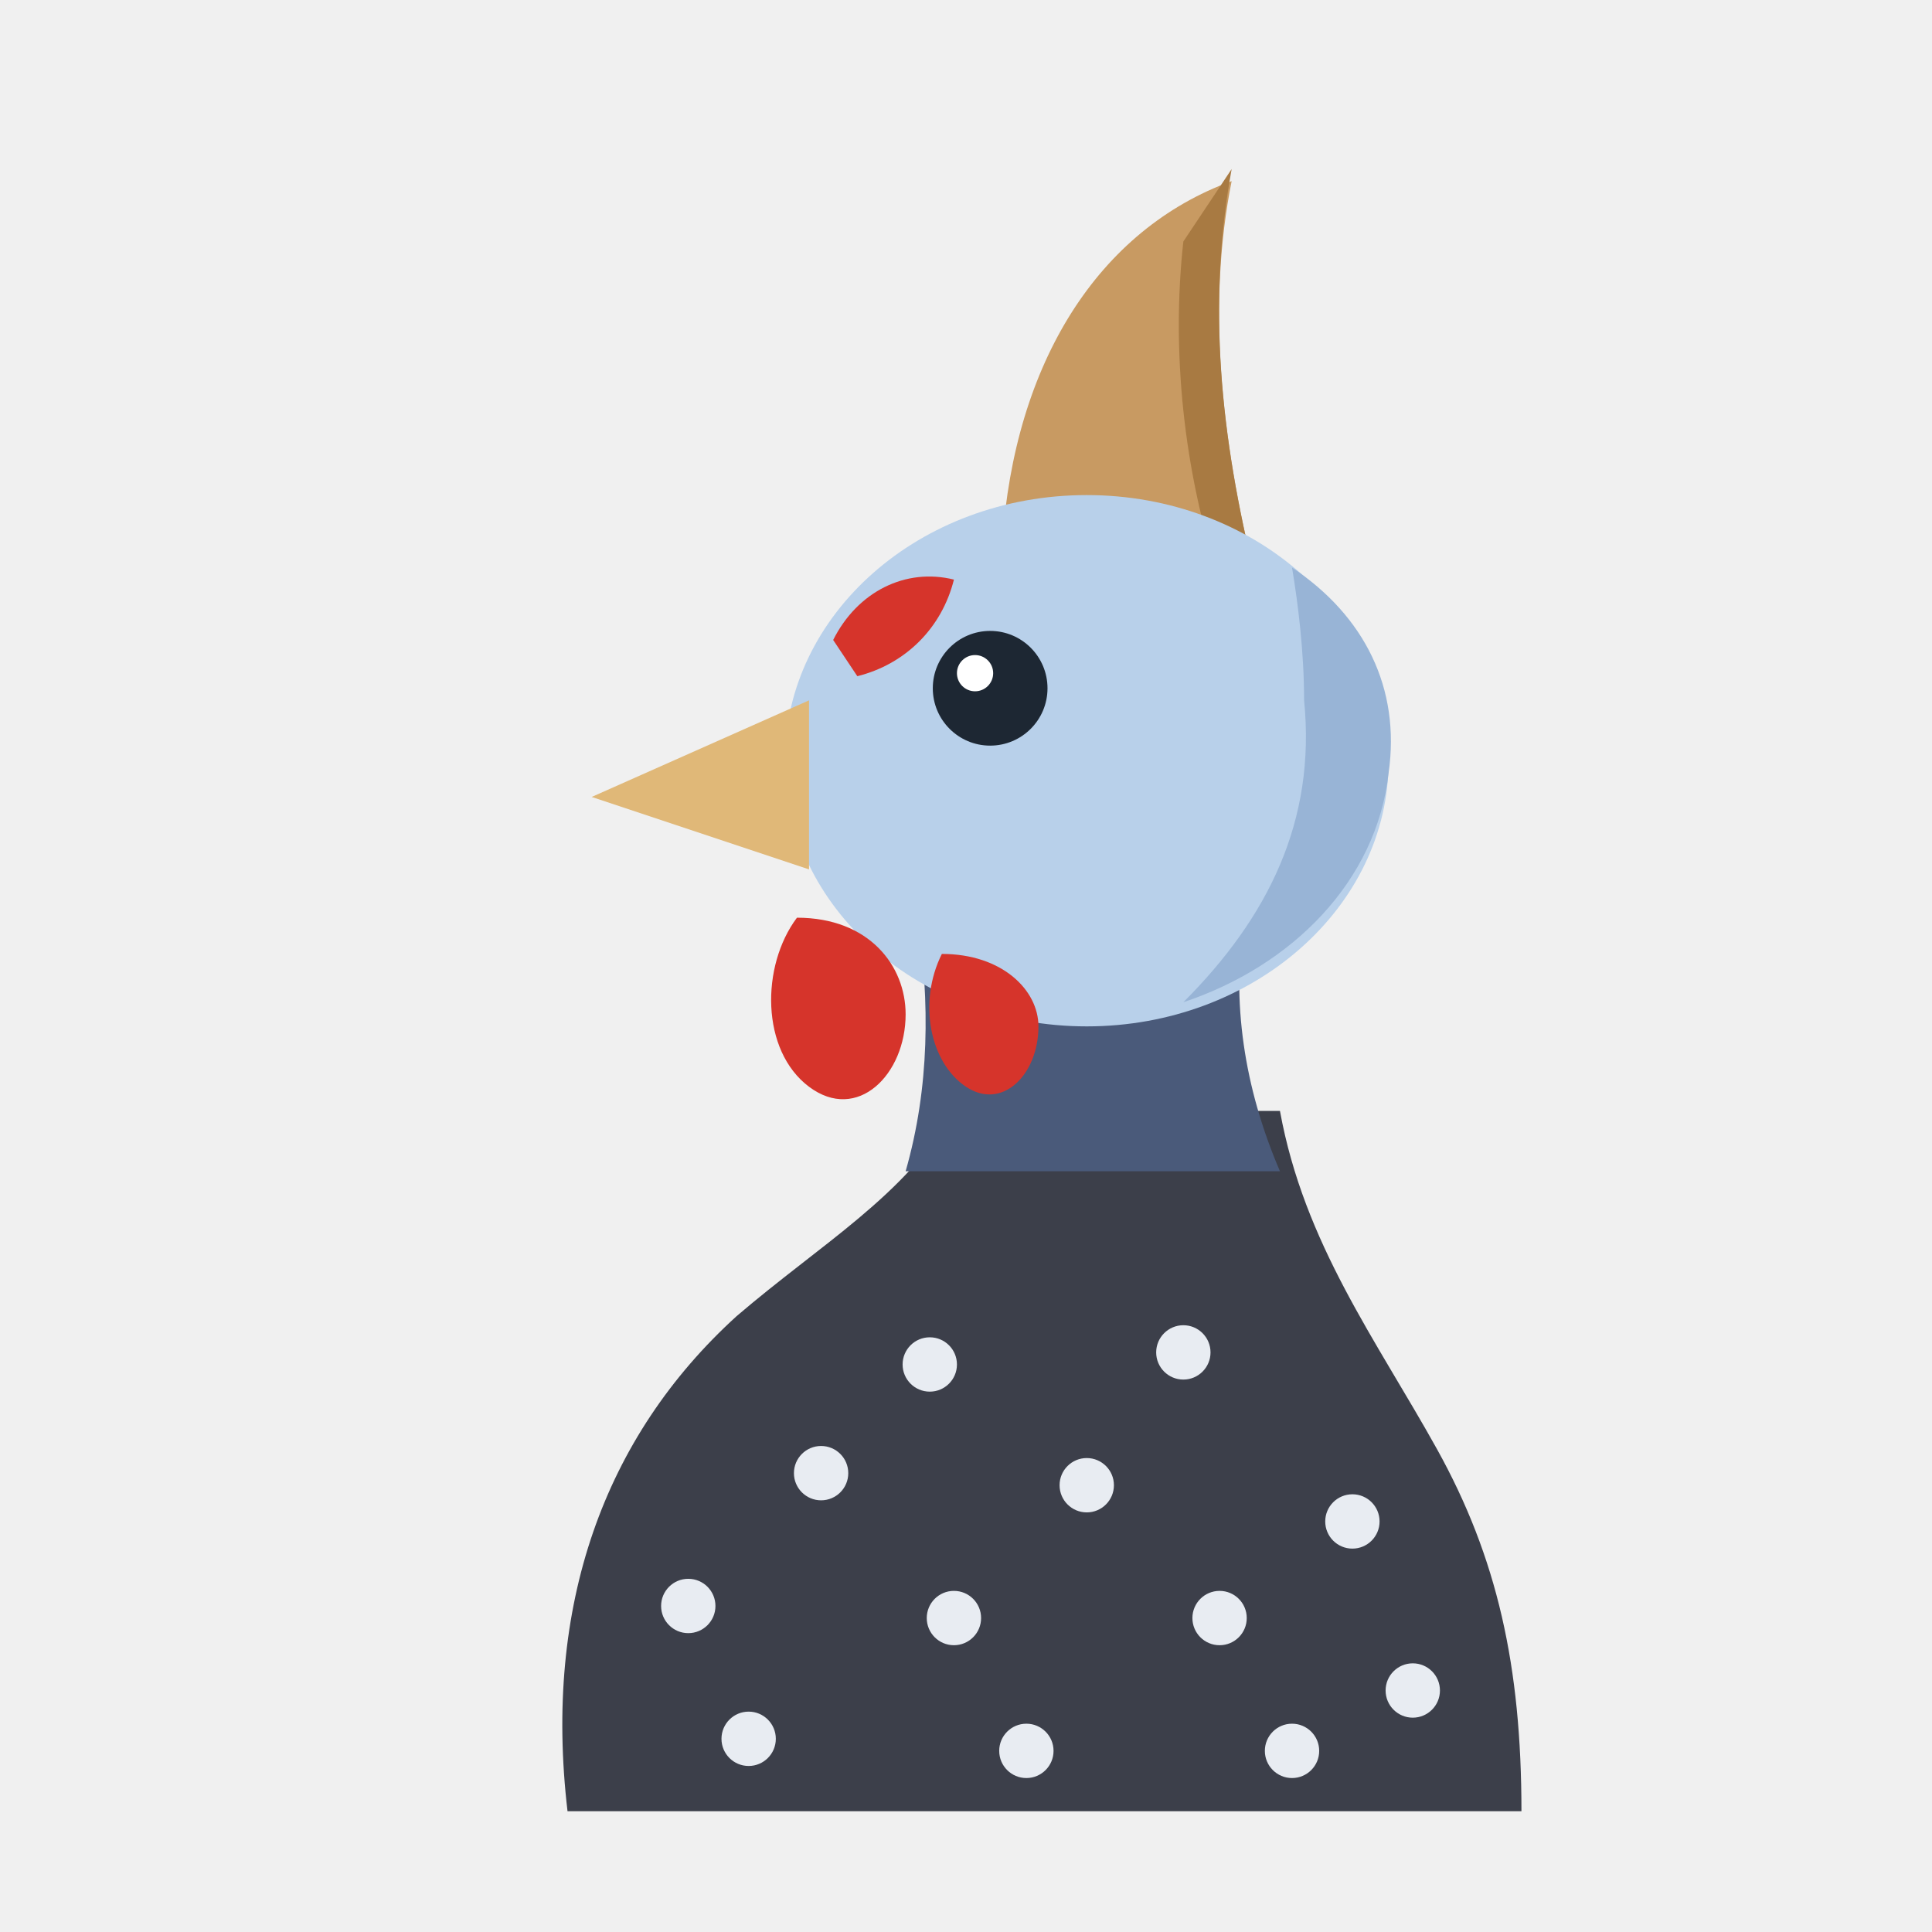
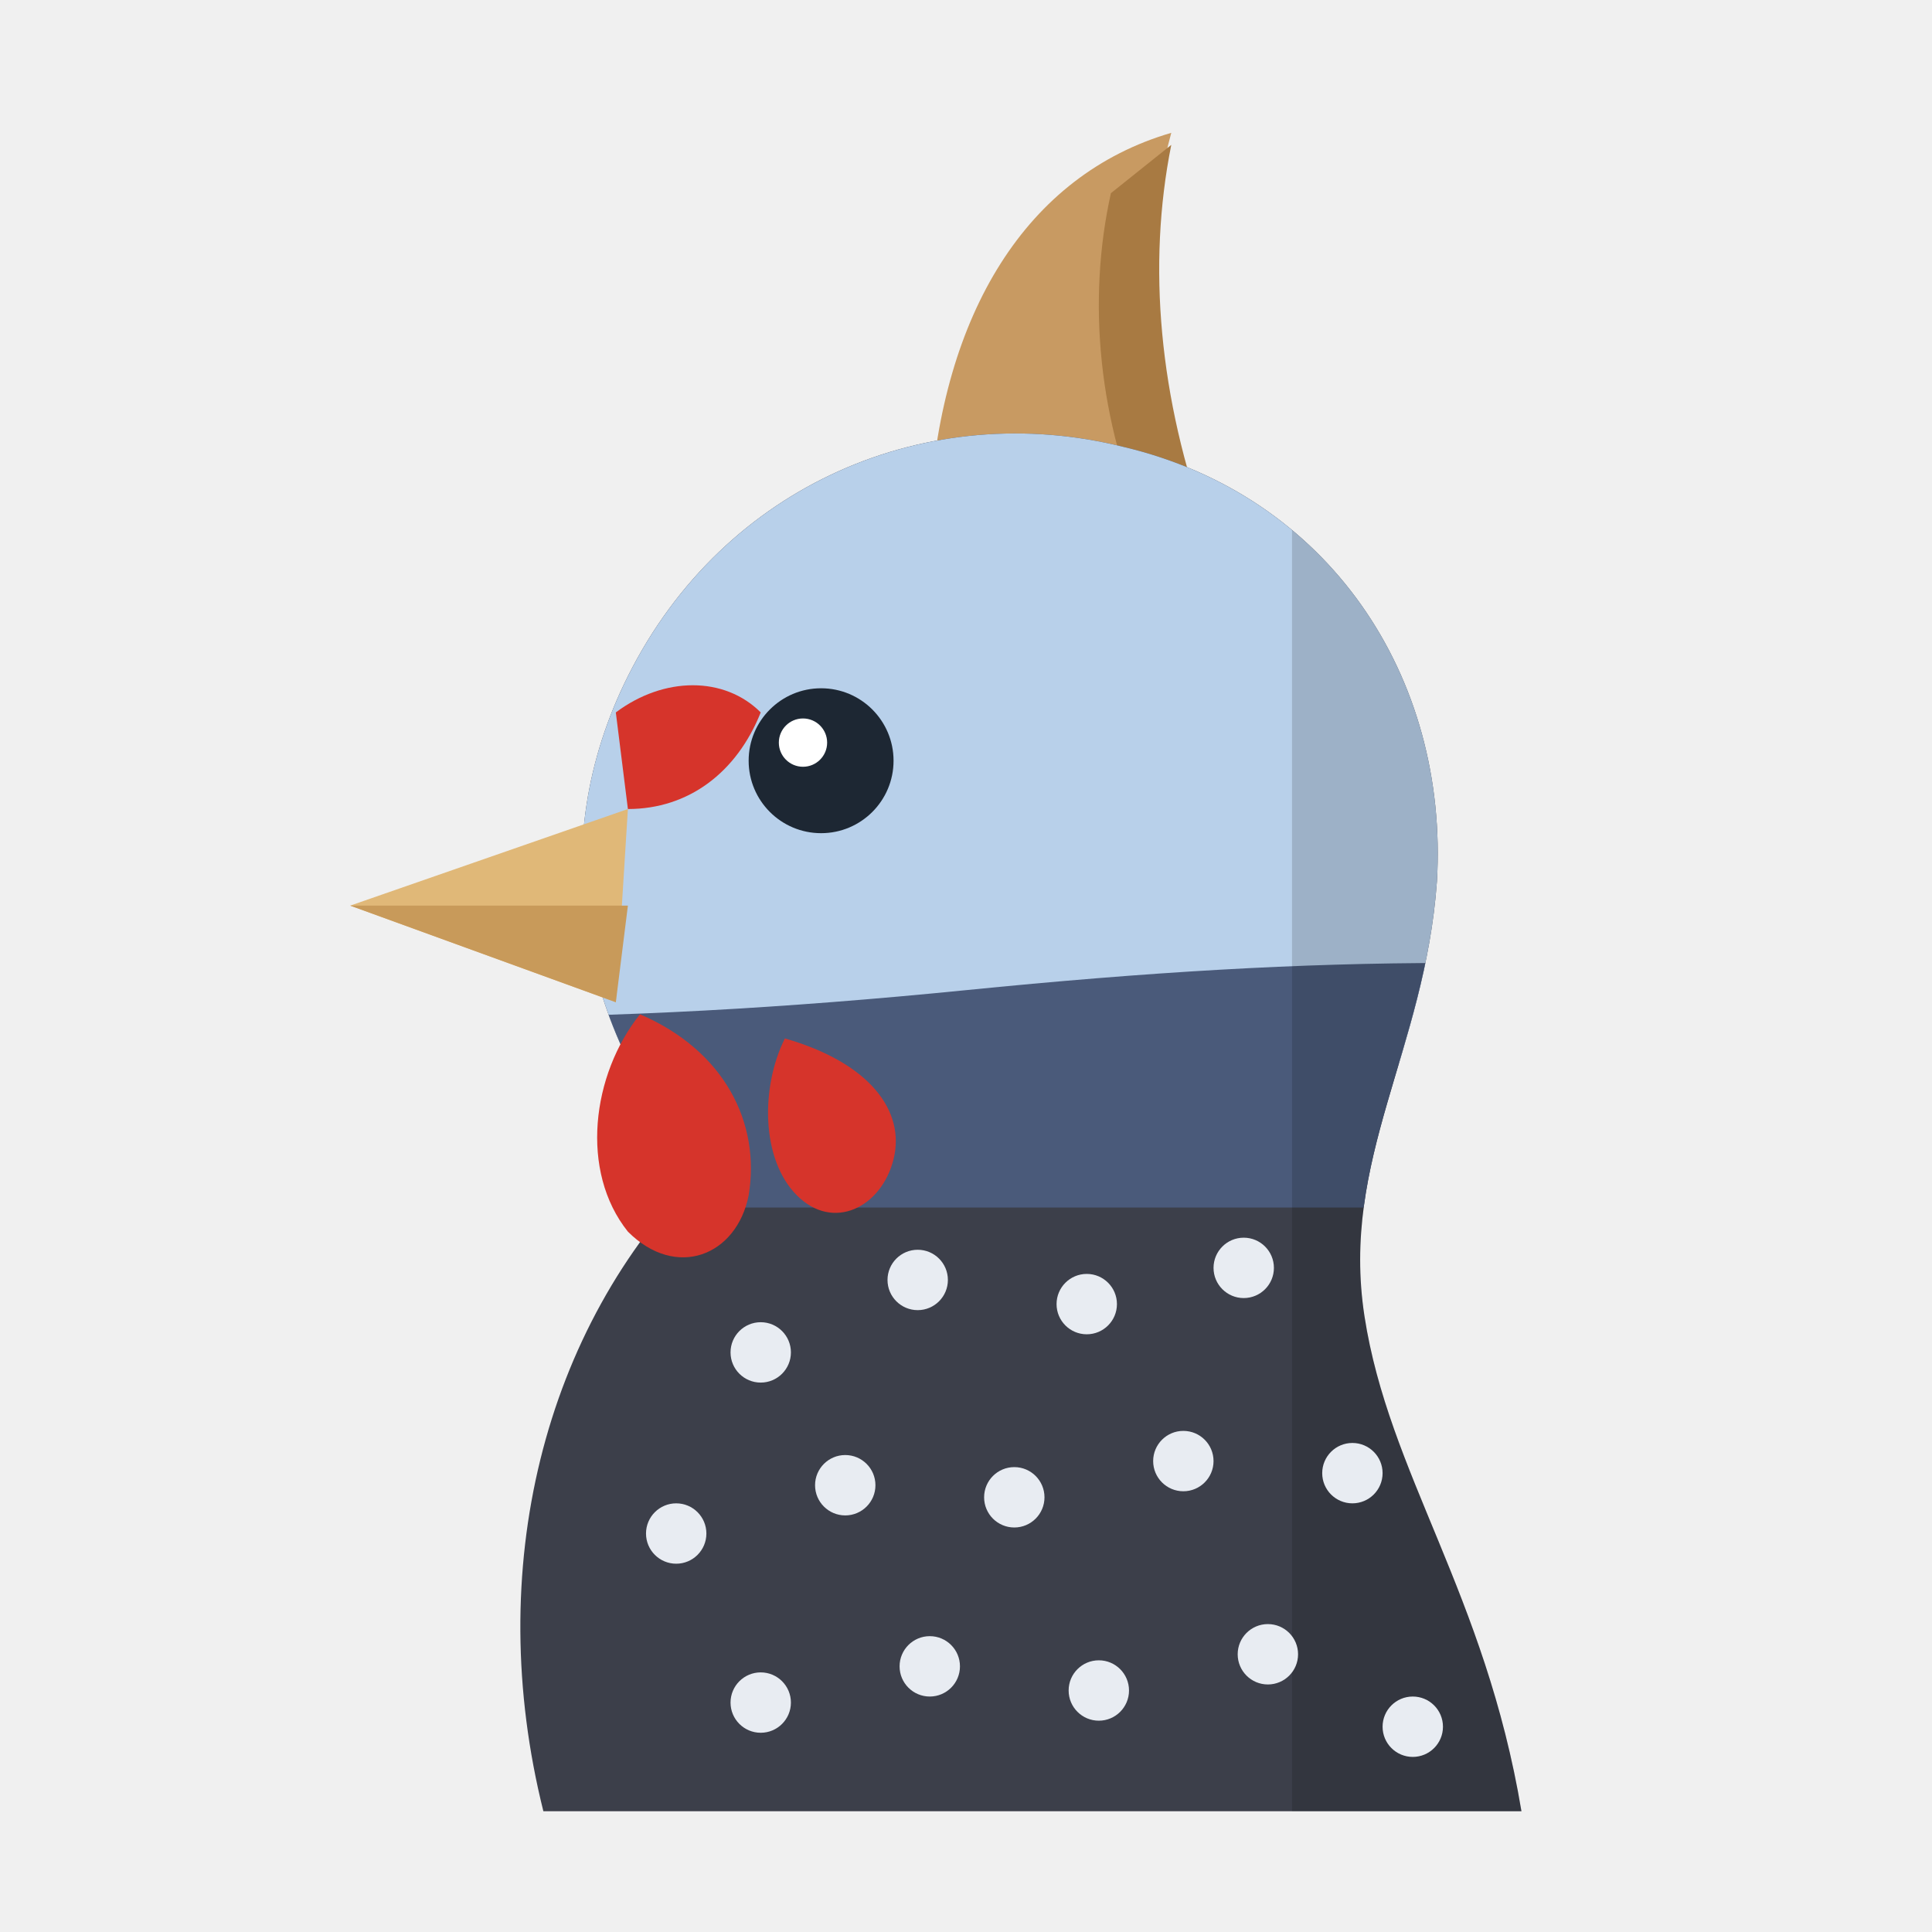
<svg xmlns="http://www.w3.org/2000/svg" viewBox="0 0 32 32">
-   <path fill="#3c3f4a" d="M9.4 30c-.4-3.4.6-6.2 2.8-8.2c1.4-1.2 2.8-2 3.6-3.4h5.4c.4 2.2 1.6 3.8 2.6 5.6c1 1.8 1.4 3.6 1.4 6z" />
-   <circle cx="11.4" cy="26.6" r=".45" fill="#e8ecf2" />
-   <circle cx="13.6" cy="24.4" r=".45" fill="#e8ecf2" />
-   <circle cx="15.8" cy="26.8" r=".45" fill="#e8ecf2" />
-   <circle cx="18" cy="24.6" r=".45" fill="#e8ecf2" />
-   <circle cx="20.2" cy="26.8" r=".45" fill="#e8ecf2" />
-   <circle cx="22.4" cy="25.2" r=".45" fill="#e8ecf2" />
-   <circle cx="12.4" cy="28.8" r=".45" fill="#e8ecf2" />
-   <circle cx="17" cy="29" r=".45" fill="#e8ecf2" />
-   <circle cx="21.4" cy="29" r=".45" fill="#e8ecf2" />
-   <circle cx="15.4" cy="22.6" r=".45" fill="#e8ecf2" />
-   <circle cx="19.6" cy="22.4" r=".45" fill="#e8ecf2" />
-   <circle cx="23.4" cy="28" r=".45" fill="#e8ecf2" />
-   <path fill="#4a5a7a" d="M15 19.4c.4-1.4.4-2.8.2-4.2h5.4c-.2 1.4 0 2.8.6 4.2z" />
-   <path fill="#c89a62" d="M16.6 9C16.8 6 18.2 3.8 20.4 3C20 5 20.2 7.2 20.8 9.6Z" />
-   <path fill="#a87a42" d="M19.6 4c-.2 1.8 0 3.8.6 5.6h.6c-.6-2.4-.8-4.6-.4-6.8z" />
-   <ellipse cx="18" cy="12.6" rx="5" ry="4.4" fill="#b8d0ea" />
-   <path fill="#98b4d6" d="M21.4 9.4c1.2.8 1.8 2 1.6 3.4c-.2 1.8-1.6 3.2-3.4 3.8c1.4-1.4 2.2-3 2-5c0-.8-.1-1.6-.2-2.2z" />
-   <path fill="#e0b878" d="M13.4 11.6L9.8 13.2L13.4 14.4z" />
-   <path fill="#d6342b" d="M13.2 15.2c-.6.8-.6 2.2.2 2.8c.8.6 1.6-.2 1.6-1.2c0-.8-.6-1.6-1.8-1.6zM15.6 15.8c-.4.8-.2 1.8.4 2.2c.6.4 1.2-.2 1.2-1c0-.6-.6-1.2-1.6-1.2z" />
-   <path fill="#d6342b" d="M13.8 10.6c.4-.8 1.2-1.2 2-1c-.2.8-.8 1.4-1.6 1.6z" />
-   <circle cx="16.4" cy="11.4" r=".95" fill="#1d2733" />
-   <circle cx="16.15" cy="11.15" r=".3" fill="#ffffff" />
+   <path fill="#c89a62" d="M15.4 8.4C15.6 5.2 17 2.9 19.4 2.2C18.8 4.4 19.2 6.6 20 8.8Z" />
+   <path fill="#a87a42" d="M18.4 3.2c-.4 1.8-.2 3.8.6 5.6h1c-.8-2.2-1-4.4-.6-6.4z" />
+   <clipPath id="pt1">
+     <path d="M9 30c-1-4 0-8 2.6-10.6C9.6 17 9 14 10.4 11.2C12 8 15.4 6.6 18.6 7.4c3.4.8 5.4 3.8 5.2 7.2c-.2 2.8-1.6 4.6-1.2 7.2c.4 2.6 2 4.6 2.6 8.2z" />
+   </clipPath>
+   <path fill="#3c3f4a" d="M9 30c-1-4 0-8 2.6-10.6C9.6 17 9 14 10.4 11.2C12 8 15.4 6.6 18.6 7.4c3.4.8 5.4 3.8 5.2 7.2c-.2 2.8-1.6 4.6-1.2 7.2c.4 2.6 2 4.6 2.6 8.2z" />
+   <g clip-path="url(#pt1)">
+     <rect width="32" height="17.6" fill="#b8d0ea" />
+     <path fill="#4a5a7a" d="M0 16.4c5 .6 10 .6 16 0s10-.6 16 0V20H0z" />
+     <rect width="4" height="32" x="21.4" fill="#00000026" />
+     <g fill="#e8ecf2">
+       <circle cx="12.6" cy="22.4" r=".5" />
+       <circle cx="15.2" cy="21.2" r=".5" />
+       <circle cx="18" cy="21.6" r=".5" />
+       <circle cx="20.6" cy="21" r=".5" />
+       <circle cx="11.2" cy="25.4" r=".5" />
+       <circle cx="14" cy="24.6" r=".5" />
+       <circle cx="16.8" cy="24.8" r=".5" />
+       <circle cx="19.6" cy="24.2" r=".5" />
+       <circle cx="22.4" cy="24.4" r=".5" />
+       <circle cx="12.6" cy="28.2" r=".5" />
+       <circle cx="15.4" cy="27.6" r=".5" />
+       <circle cx="18.2" cy="28" r=".5" />
+       <circle cx="21" cy="27.4" r=".5" />
+       <circle cx="23.4" cy="28.6" r=".5" />
+     </g>
+   </g>
+   <path fill="#e0b878" d="M10.4 13.4l-4.6 1.6l4.4 1.6z" />
+   <path fill="#c89a5a" d="M10.4 15l-4.6 0l4.4 1.6z" />
+   <path fill="#d6342b" d="M10.2 11.8c.8-.6 1.8-.6 2.4 0c-.4 1-1.2 1.6-2.2 1.6z" />
+   <path fill="#d6342b" d="M10.6 16.8c-.8 1-1 2.6-.2 3.6c.8.8 1.8.4 2-.6c.2-1.2-.4-2.4-1.8-3zM13 17.2c-.4.8-.4 2 .2 2.6c.6.6 1.4.2 1.6-.6c.2-.8-.4-1.6-1.8-2z" />
+   <circle cx="13.6" cy="12.6" r="1.2" fill="#1d2733" />
+   <circle cx="13.3" cy="12.3" r=".4" fill="#ffffff" />
</svg>
